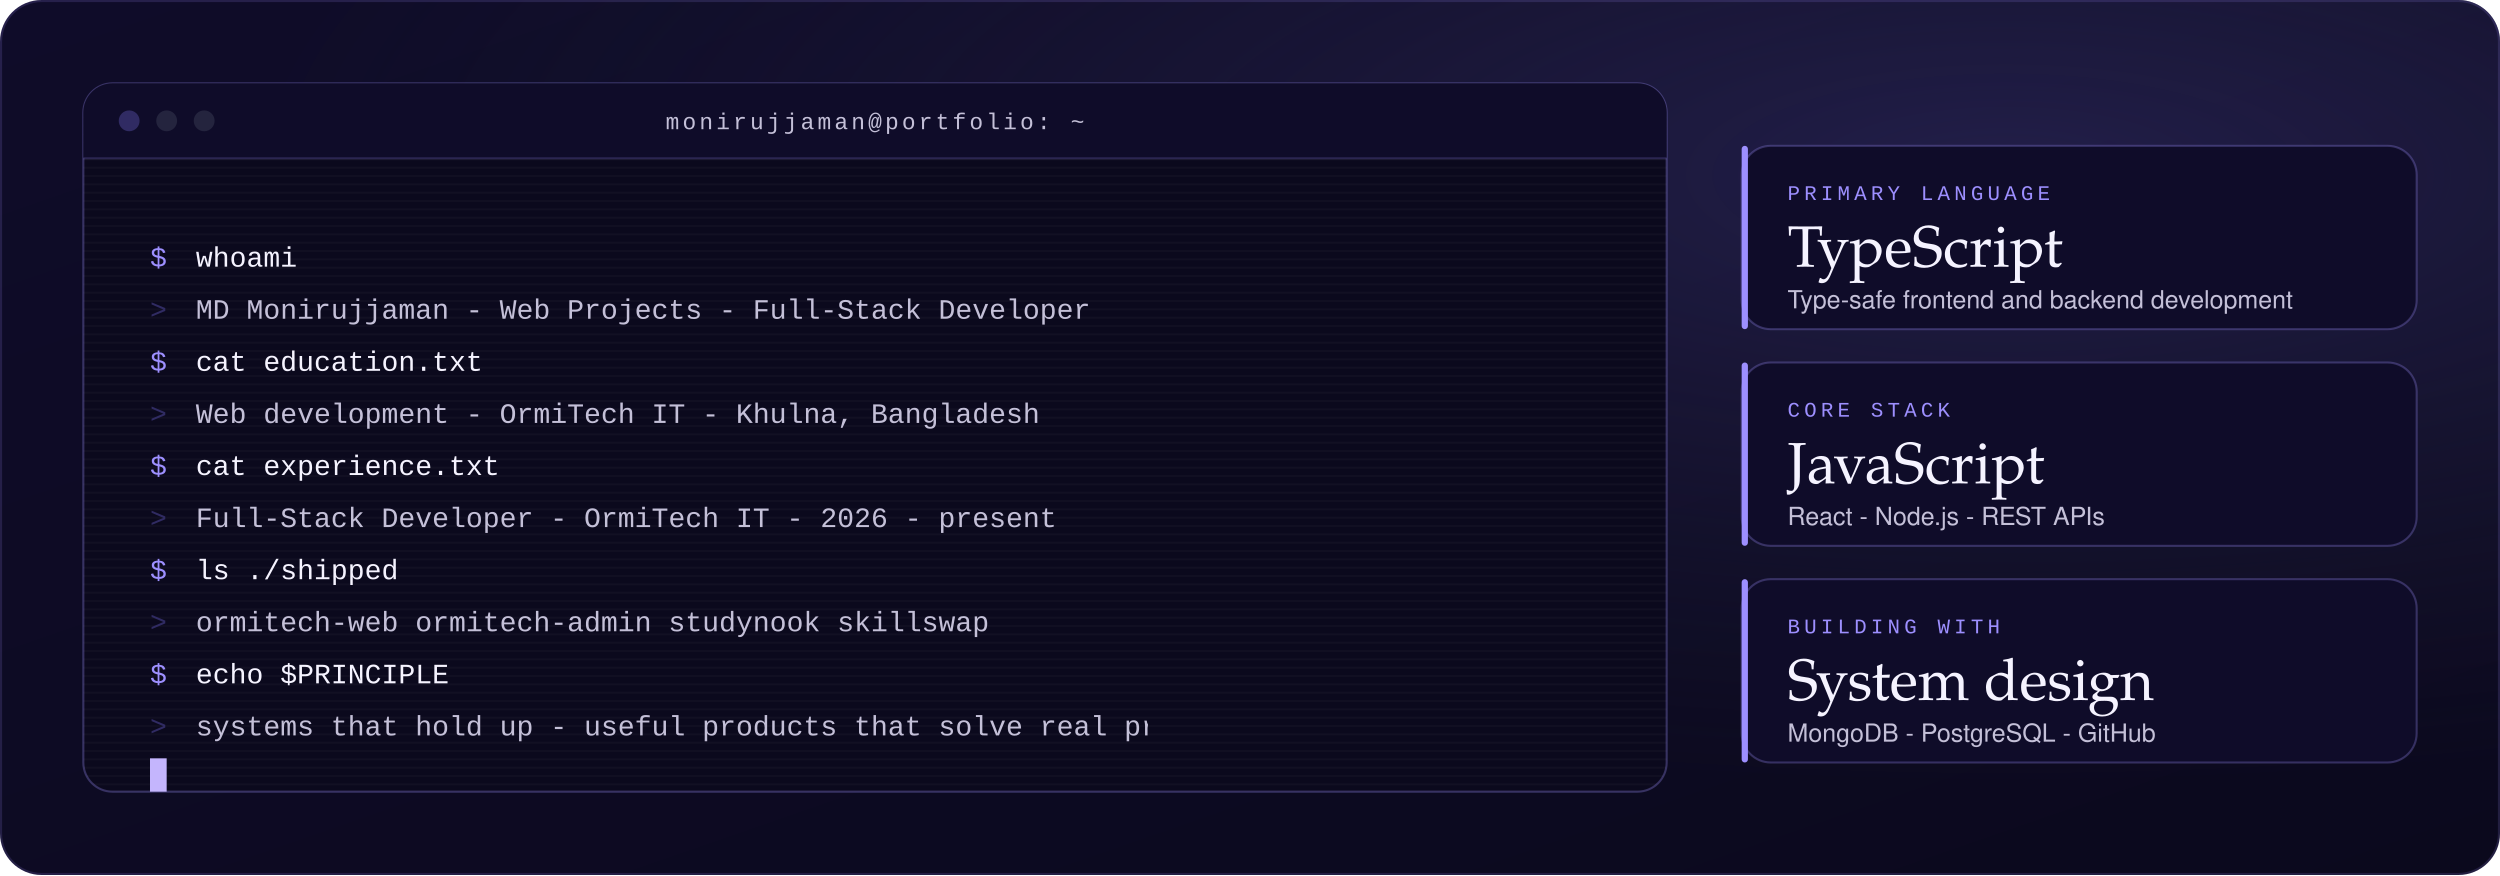
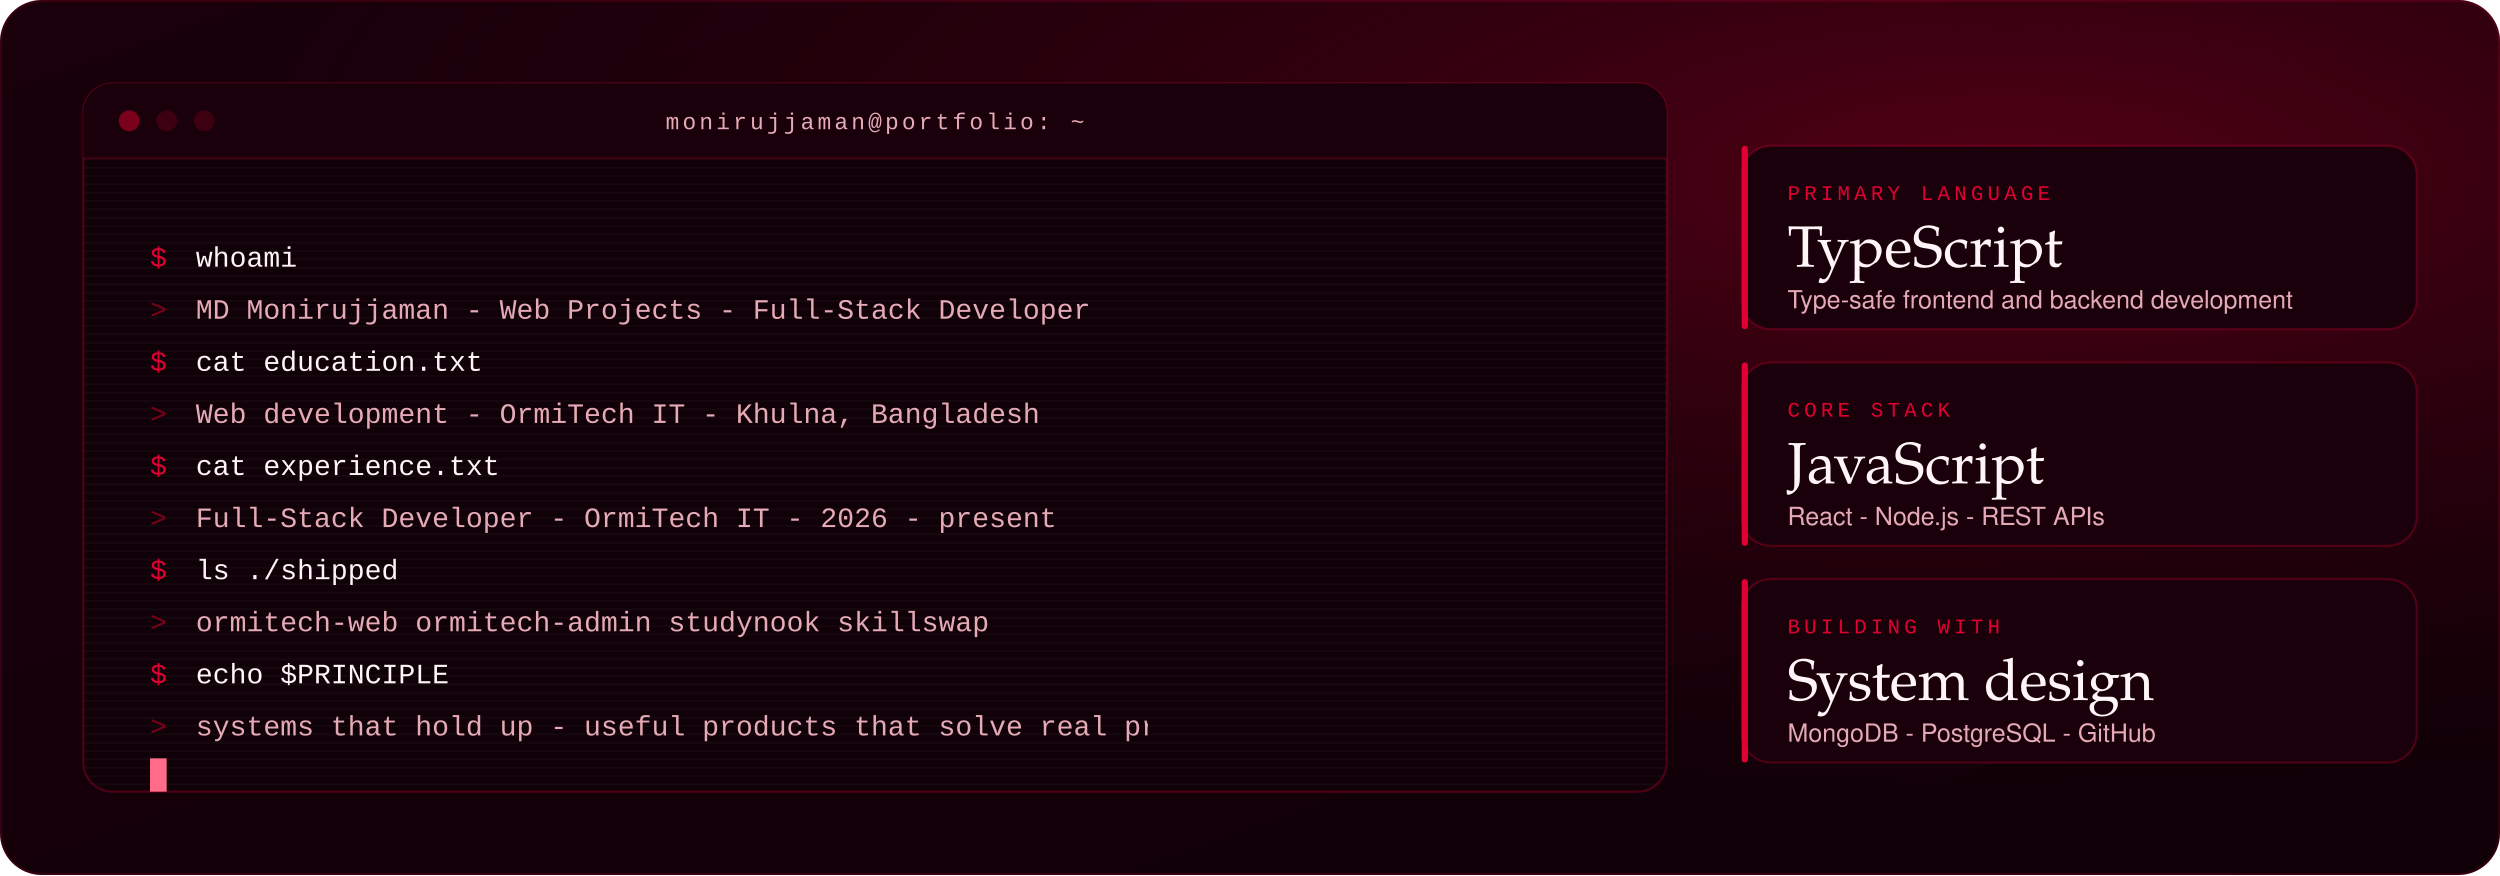
<svg xmlns="http://www.w3.org/2000/svg" viewBox="0 0 1200 420" width="1200" height="420" role="img" aria-labelledby="ab-t ab-d">
  <defs>
    <linearGradient id="ab-bg" x1="0" y1="0" x2="1" y2="1">
-       <stop offset="0" stop-color="#0f0c29" />
-       <stop offset="1" stop-color="#0b091d" />
+       <stop offset="0" stop-color="#19000a" />
+       <stop offset="1" stop-color="#100007" />
    </linearGradient>
    <radialGradient id="ab-glow" cx="80%" cy="20%" r="70%">
-       <stop offset="0" stop-color="#302b63" stop-opacity=".6" />
-       <stop offset="1" stop-color="#24243e" stop-opacity="0" />
+       <stop offset="0" stop-color="#7a001c" stop-opacity=".6" />
+       <stop offset="1" stop-color="#3d0010" stop-opacity="0" />
    </radialGradient>
    <pattern id="ab-scan" width="4" height="4" patternUnits="userSpaceOnUse">
-       <rect width="4" height="1" fill="#F5F3FF" opacity=".025" />
+       <rect width="4" height="1" fill="#fff4f6" opacity=".025" />
    </pattern>
    <clipPath id="ab-c0">
      <rect class="ab-type" x="68" y="112" width="89" height="22" style="animation-delay:0.60s;animation-duration:0.41s;animation-timing-function:steps(6)" />
    </clipPath>
    <clipPath id="ab-c1">
      <rect class="ab-type" x="68" y="137" width="524" height="22" style="animation-delay:1.16s;animation-duration:0.53s;animation-timing-function:steps(1)" />
    </clipPath>
    <clipPath id="ab-c2">
      <rect class="ab-type" x="68" y="162" width="179" height="22" style="animation-delay:2.04s;animation-duration:0.56s;animation-timing-function:steps(17)" />
    </clipPath>
    <clipPath id="ab-c3">
      <rect class="ab-type" x="68" y="187" width="491" height="22" style="animation-delay:2.75s;animation-duration:0.53s;animation-timing-function:steps(1)" />
    </clipPath>
    <clipPath id="ab-c4">
      <rect class="ab-type" x="68" y="212" width="188" height="22" style="animation-delay:3.63s;animation-duration:0.59s;animation-timing-function:steps(18)" />
    </clipPath>
    <clipPath id="ab-c5">
      <rect class="ab-type" x="68" y="237" width="532" height="22" style="animation-delay:4.37s;animation-duration:0.53s;animation-timing-function:steps(1)" />
    </clipPath>
    <clipPath id="ab-c6">
      <rect class="ab-type" x="68" y="262" width="138" height="22" style="animation-delay:5.25s;animation-duration:0.41s;animation-timing-function:steps(12)" />
    </clipPath>
    <clipPath id="ab-c7">
      <rect class="ab-type" x="68" y="287" width="548" height="22" style="animation-delay:5.81s;animation-duration:0.53s;animation-timing-function:steps(1)" />
    </clipPath>
    <clipPath id="ab-c8">
      <rect class="ab-type" x="68" y="312" width="163" height="22" style="animation-delay:6.69s;animation-duration:0.49s;animation-timing-function:steps(15)" />
    </clipPath>
    <clipPath id="ab-c9">
      <rect class="ab-type" x="68" y="337" width="483" height="22" style="animation-delay:7.34s;animation-duration:0.53s;animation-timing-function:steps(1)" />
    </clipPath>
  </defs>
  <style>
    .ab-serif { font-family: Georgia, "Iowan Old Style", "Palatino Linotype", "Times New Roman", serif; }
    .ab-mono { font-family: ui-monospace, SFMono-Regular, Menlo, Consolas, "Liberation Mono", monospace; }
    .ab-sans { font-family: -apple-system, BlinkMacSystemFont, "Segoe UI", Helvetica, Arial, sans-serif; }
    .ab-type { transform-box: fill-box; transform-origin: left center; animation-name: ab-type; animation-fill-mode: both; }
    .ab-card { animation: ab-in 1s cubic-bezier(.16,1,.3,1) both; }
    .ab-fade { animation: ab-fade 1s ease both; }
    @keyframes ab-type { 0% { transform: scaleX(0); } 85%, 100% { transform: scaleX(1); } }
    @keyframes ab-in { from { opacity: 0; transform: translateX(24px); } to { opacity: 1; transform: none; } }
    @keyframes ab-fade { from { opacity: 0; } to { opacity: 1; } }
    @media (prefers-reduced-motion: reduce) { .ab-type, .ab-card, .ab-fade { animation: none; } }
  </style>
  <rect width="1200" height="420" rx="20" fill="url(#ab-bg)" />
  <rect width="1200" height="420" rx="20" fill="url(#ab-glow)" />
-   <rect x=".5" y=".5" width="1199" height="419" rx="19.5" fill="none" stroke="#9D8FFF" stroke-opacity=".16" />
+   <rect x=".5" y=".5" width="1199" height="419" rx="19.5" fill="none" stroke="#e10032" stroke-opacity=".16" />
  <g class="ab-fade">
-     <rect x="40" y="40" width="760" height="340" rx="14" fill="#0b091d" stroke="#9D8FFF" stroke-opacity=".3" />
+     <rect x="40" y="40" width="760" height="340" rx="14" fill="#100007" stroke="#e10032" stroke-opacity=".3" />
    <rect x="40" y="40" width="760" height="340" rx="14" fill="url(#ab-scan)" />
-     <path d="M40 54 a14 14 0 0 1 14 -14 H786 a14 14 0 0 1 14 14 V76 H40 Z" fill="#0f0c29" />
-     <line x1="40" y1="76" x2="800" y2="76" stroke="#9D8FFF" stroke-opacity=".2" />
-     <circle cx="62" cy="58" r="5" fill="#302b63" />
-     <circle cx="80" cy="58" r="5" fill="#24243e" />
-     <circle cx="98" cy="58" r="5" fill="#24243e" />
-     <text class="ab-mono" x="420" y="62" text-anchor="middle" font-size="11" letter-spacing="1.5" fill="#C4C0D8">monirujjaman@portfolio: ~</text>
+     <path d="M40 54 a14 14 0 0 1 14 -14 H786 a14 14 0 0 1 14 14 V76 H40 Z" fill="#19000a" />
+     <line x1="40" y1="76" x2="800" y2="76" stroke="#e10032" stroke-opacity=".2" />
+     <circle cx="62" cy="58" r="5" fill="#7a001c" />
+     <circle cx="80" cy="58" r="5" fill="#3d0010" />
+     <circle cx="98" cy="58" r="5" fill="#3d0010" />
+     <text class="ab-mono" x="420" y="62" text-anchor="middle" font-size="11" letter-spacing="1.5" fill="#e5aab5">monirujjaman@portfolio: ~</text>
  </g>
  <g class="ab-mono" font-size="13.5">
    <g clip-path="url(#ab-c0)">
-       <text x="72" y="128" fill="#9D8FFF">$</text>
-       <text x="94" y="128" fill="#F5F3FF">whoami</text>
+       <text x="72" y="128" fill="#e10032">$</text>
+       <text x="94" y="128" fill="#fff4f6">whoami</text>
    </g>
    <g clip-path="url(#ab-c1)">
-       <text x="72" y="153" fill="#302b63">&gt;</text>
-       <text x="94" y="153" fill="#C4C0D8">MD Monirujjaman  -  Web Projects  -  Full-Stack Developer</text>
+       <text x="72" y="153" fill="#7a001c">&gt;</text>
+       <text x="94" y="153" fill="#e5aab5">MD Monirujjaman  -  Web Projects  -  Full-Stack Developer</text>
    </g>
    <g clip-path="url(#ab-c2)">
-       <text x="72" y="178" fill="#9D8FFF">$</text>
-       <text x="94" y="178" fill="#F5F3FF">cat education.txt</text>
+       <text x="72" y="178" fill="#e10032">$</text>
+       <text x="94" y="178" fill="#fff4f6">cat education.txt</text>
    </g>
    <g clip-path="url(#ab-c3)">
-       <text x="72" y="203" fill="#302b63">&gt;</text>
-       <text x="94" y="203" fill="#C4C0D8">Web development  -  OrmiTech IT  -  Khulna, Bangladesh</text>
+       <text x="72" y="203" fill="#7a001c">&gt;</text>
+       <text x="94" y="203" fill="#e5aab5">Web development  -  OrmiTech IT  -  Khulna, Bangladesh</text>
    </g>
    <g clip-path="url(#ab-c4)">
-       <text x="72" y="228" fill="#9D8FFF">$</text>
-       <text x="94" y="228" fill="#F5F3FF">cat experience.txt</text>
+       <text x="72" y="228" fill="#e10032">$</text>
+       <text x="94" y="228" fill="#fff4f6">cat experience.txt</text>
    </g>
    <g clip-path="url(#ab-c5)">
-       <text x="72" y="253" fill="#302b63">&gt;</text>
-       <text x="94" y="253" fill="#C4C0D8">Full-Stack Developer  -  OrmiTech IT  -  2026 - present</text>
+       <text x="72" y="253" fill="#7a001c">&gt;</text>
+       <text x="94" y="253" fill="#e5aab5">Full-Stack Developer  -  OrmiTech IT  -  2026 - present</text>
    </g>
    <g clip-path="url(#ab-c6)">
-       <text x="72" y="278" fill="#9D8FFF">$</text>
-       <text x="94" y="278" fill="#F5F3FF">ls ./shipped</text>
+       <text x="72" y="278" fill="#e10032">$</text>
+       <text x="94" y="278" fill="#fff4f6">ls ./shipped</text>
    </g>
    <g clip-path="url(#ab-c7)">
-       <text x="72" y="303" fill="#302b63">&gt;</text>
-       <text x="94" y="303" fill="#C4C0D8">ormitech-web  ormitech-admin  studynook  skillswap</text>
+       <text x="72" y="303" fill="#7a001c">&gt;</text>
+       <text x="94" y="303" fill="#e5aab5">ormitech-web  ormitech-admin  studynook  skillswap</text>
    </g>
    <g clip-path="url(#ab-c8)">
-       <text x="72" y="328" fill="#9D8FFF">$</text>
-       <text x="94" y="328" fill="#F5F3FF">echo $PRINCIPLE</text>
+       <text x="72" y="328" fill="#e10032">$</text>
+       <text x="94" y="328" fill="#fff4f6">echo $PRINCIPLE</text>
    </g>
    <g clip-path="url(#ab-c9)">
-       <text x="72" y="353" fill="#302b63">&gt;</text>
-       <text x="94" y="353" fill="#C4C0D8">systems that hold up  -  useful products that solve real problems</text>
+       <text x="72" y="353" fill="#7a001c">&gt;</text>
+       <text x="94" y="353" fill="#e5aab5">systems that hold up  -  useful products that solve real problems</text>
    </g>
  </g>
-   <rect x="72" y="364" width="8" height="16" fill="#C4B5FD" class="ab-fade" style="animation-delay:8.2s">
+   <rect x="72" y="364" width="8" height="16" fill="#ff6b88" class="ab-fade" style="animation-delay:8.2s">
    <animate attributeName="opacity" values="1;1;0;0" keyTimes="0;.5;.5;1" dur="1.1s" repeatCount="indefinite" />
  </rect>
  <g class="ab-card" style="animation-delay:1.2s">
    <g transform="translate(836 70)">
-       <rect width="324" height="88" rx="14" fill="#0f0c29" stroke="#9D8FFF" stroke-opacity=".28" />
-       <rect x="0" y="0" width="3" height="88" rx="1.5" fill="#9D8FFF" />
-       <text class="ab-mono" x="22" y="26" font-size="10" letter-spacing="2" fill="#9D8FFF">PRIMARY LANGUAGE</text>
-       <text class="ab-serif" x="22" y="58" font-size="28" font-weight="300" fill="#F5F3FF">TypeScript</text>
-       <text class="ab-sans" x="22" y="78" font-size="12" fill="#C4C0D8">Type-safe frontend and backend development</text>
+       <rect width="324" height="88" rx="14" fill="#19000a" stroke="#e10032" stroke-opacity=".28" />
+       <rect x="0" y="0" width="3" height="88" rx="1.5" fill="#e10032" />
+       <text class="ab-mono" x="22" y="26" font-size="10" letter-spacing="2" fill="#e10032">PRIMARY LANGUAGE</text>
+       <text class="ab-serif" x="22" y="58" font-size="28" font-weight="300" fill="#fff4f6">TypeScript</text>
+       <text class="ab-sans" x="22" y="78" font-size="12" fill="#e5aab5">Type-safe frontend and backend development</text>
    </g>
  </g>
  <g class="ab-card" style="animation-delay:1.7s">
    <g transform="translate(836 174)">
-       <rect width="324" height="88" rx="14" fill="#0f0c29" stroke="#9D8FFF" stroke-opacity=".28" />
-       <rect x="0" y="0" width="3" height="88" rx="1.5" fill="#9D8FFF" />
-       <text class="ab-mono" x="22" y="26" font-size="10" letter-spacing="2" fill="#9D8FFF">CORE STACK</text>
-       <text class="ab-serif" x="22" y="58" font-size="28" font-weight="300" fill="#F5F3FF">JavaScript</text>
-       <text class="ab-sans" x="22" y="78" font-size="12" fill="#C4C0D8">React  -  Node.js  -  REST APIs</text>
+       <rect width="324" height="88" rx="14" fill="#19000a" stroke="#e10032" stroke-opacity=".28" />
+       <rect x="0" y="0" width="3" height="88" rx="1.5" fill="#e10032" />
+       <text class="ab-mono" x="22" y="26" font-size="10" letter-spacing="2" fill="#e10032">CORE STACK</text>
+       <text class="ab-serif" x="22" y="58" font-size="28" font-weight="300" fill="#fff4f6">JavaScript</text>
+       <text class="ab-sans" x="22" y="78" font-size="12" fill="#e5aab5">React  -  Node.js  -  REST APIs</text>
    </g>
  </g>
  <g class="ab-card" style="animation-delay:2.2s">
    <g transform="translate(836 278)">
-       <rect width="324" height="88" rx="14" fill="#0f0c29" stroke="#9D8FFF" stroke-opacity=".28" />
-       <rect x="0" y="0" width="3" height="88" rx="1.5" fill="#9D8FFF" />
-       <text class="ab-mono" x="22" y="26" font-size="10" letter-spacing="2" fill="#9D8FFF">BUILDING WITH</text>
-       <text class="ab-serif" x="22" y="58" font-size="28" font-weight="300" fill="#F5F3FF">System design</text>
-       <text class="ab-sans" x="22" y="78" font-size="12" fill="#C4C0D8">MongoDB  -  PostgreSQL  -  GitHub</text>
+       <rect width="324" height="88" rx="14" fill="#19000a" stroke="#e10032" stroke-opacity=".28" />
+       <rect x="0" y="0" width="3" height="88" rx="1.5" fill="#e10032" />
+       <text class="ab-mono" x="22" y="26" font-size="10" letter-spacing="2" fill="#e10032">BUILDING WITH</text>
+       <text class="ab-serif" x="22" y="58" font-size="28" font-weight="300" fill="#fff4f6">System design</text>
+       <text class="ab-sans" x="22" y="78" font-size="12" fill="#e5aab5">MongoDB  -  PostgreSQL  -  GitHub</text>
    </g>
  </g>
</svg>
